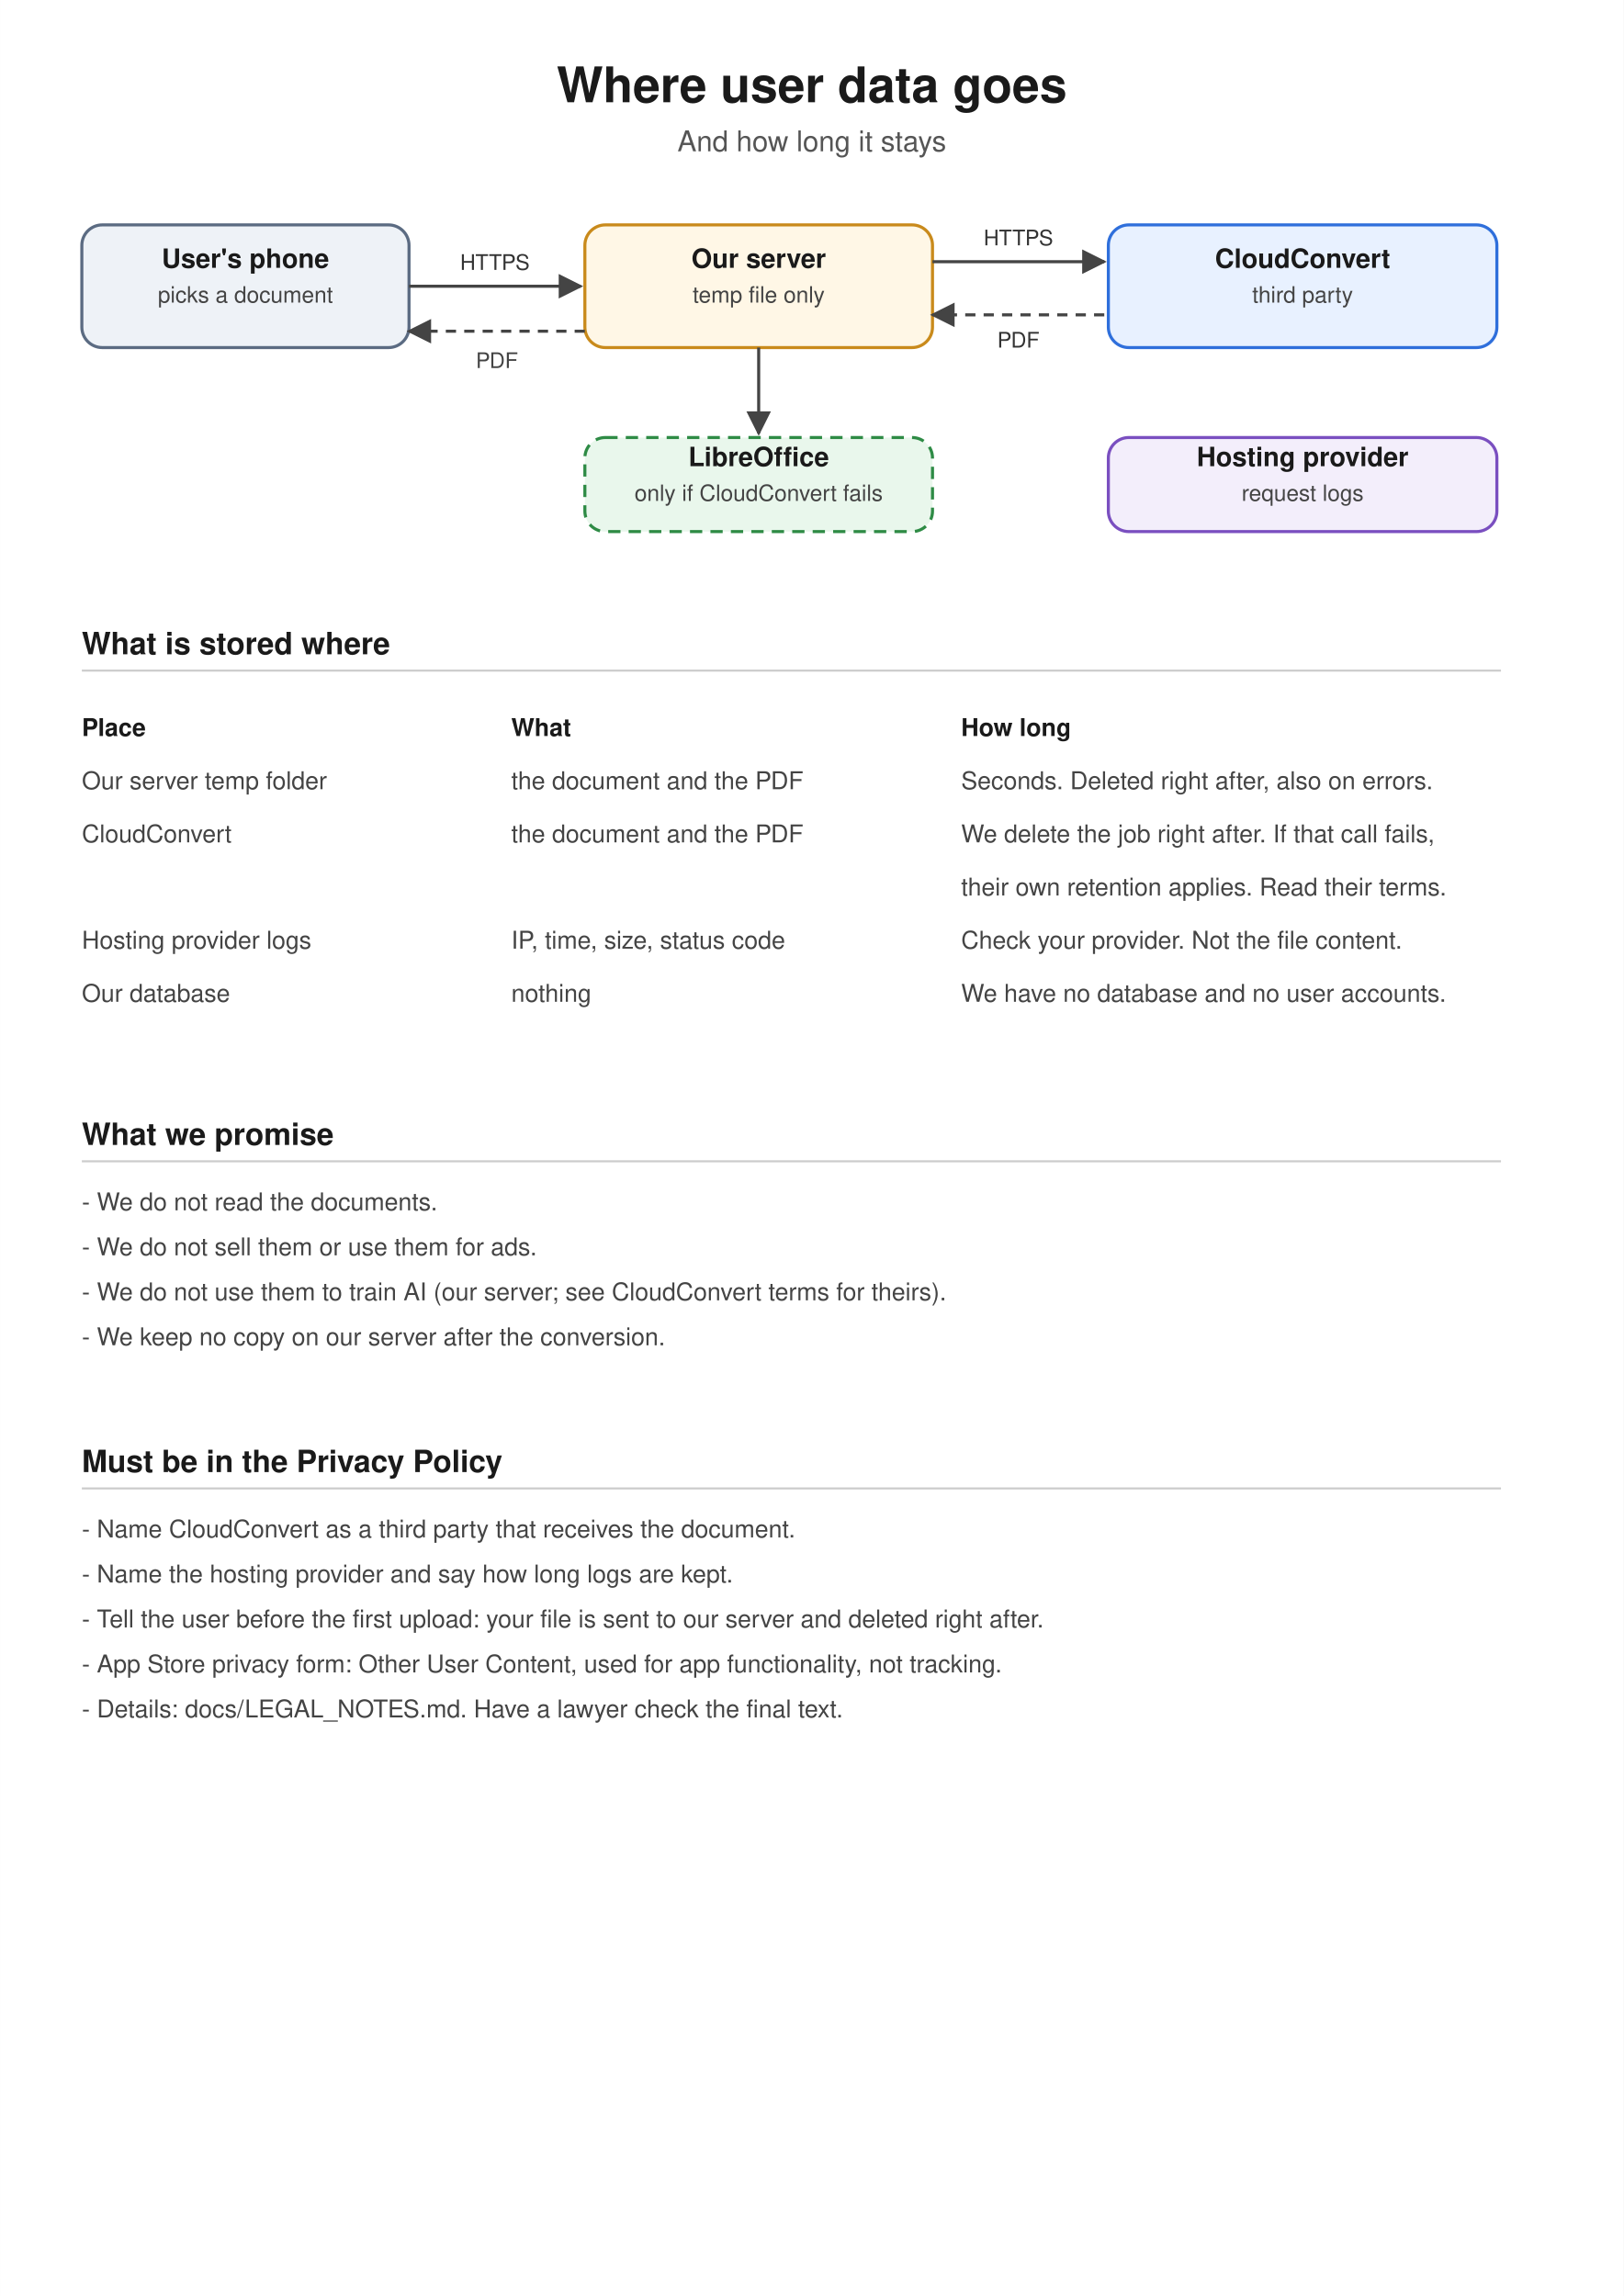
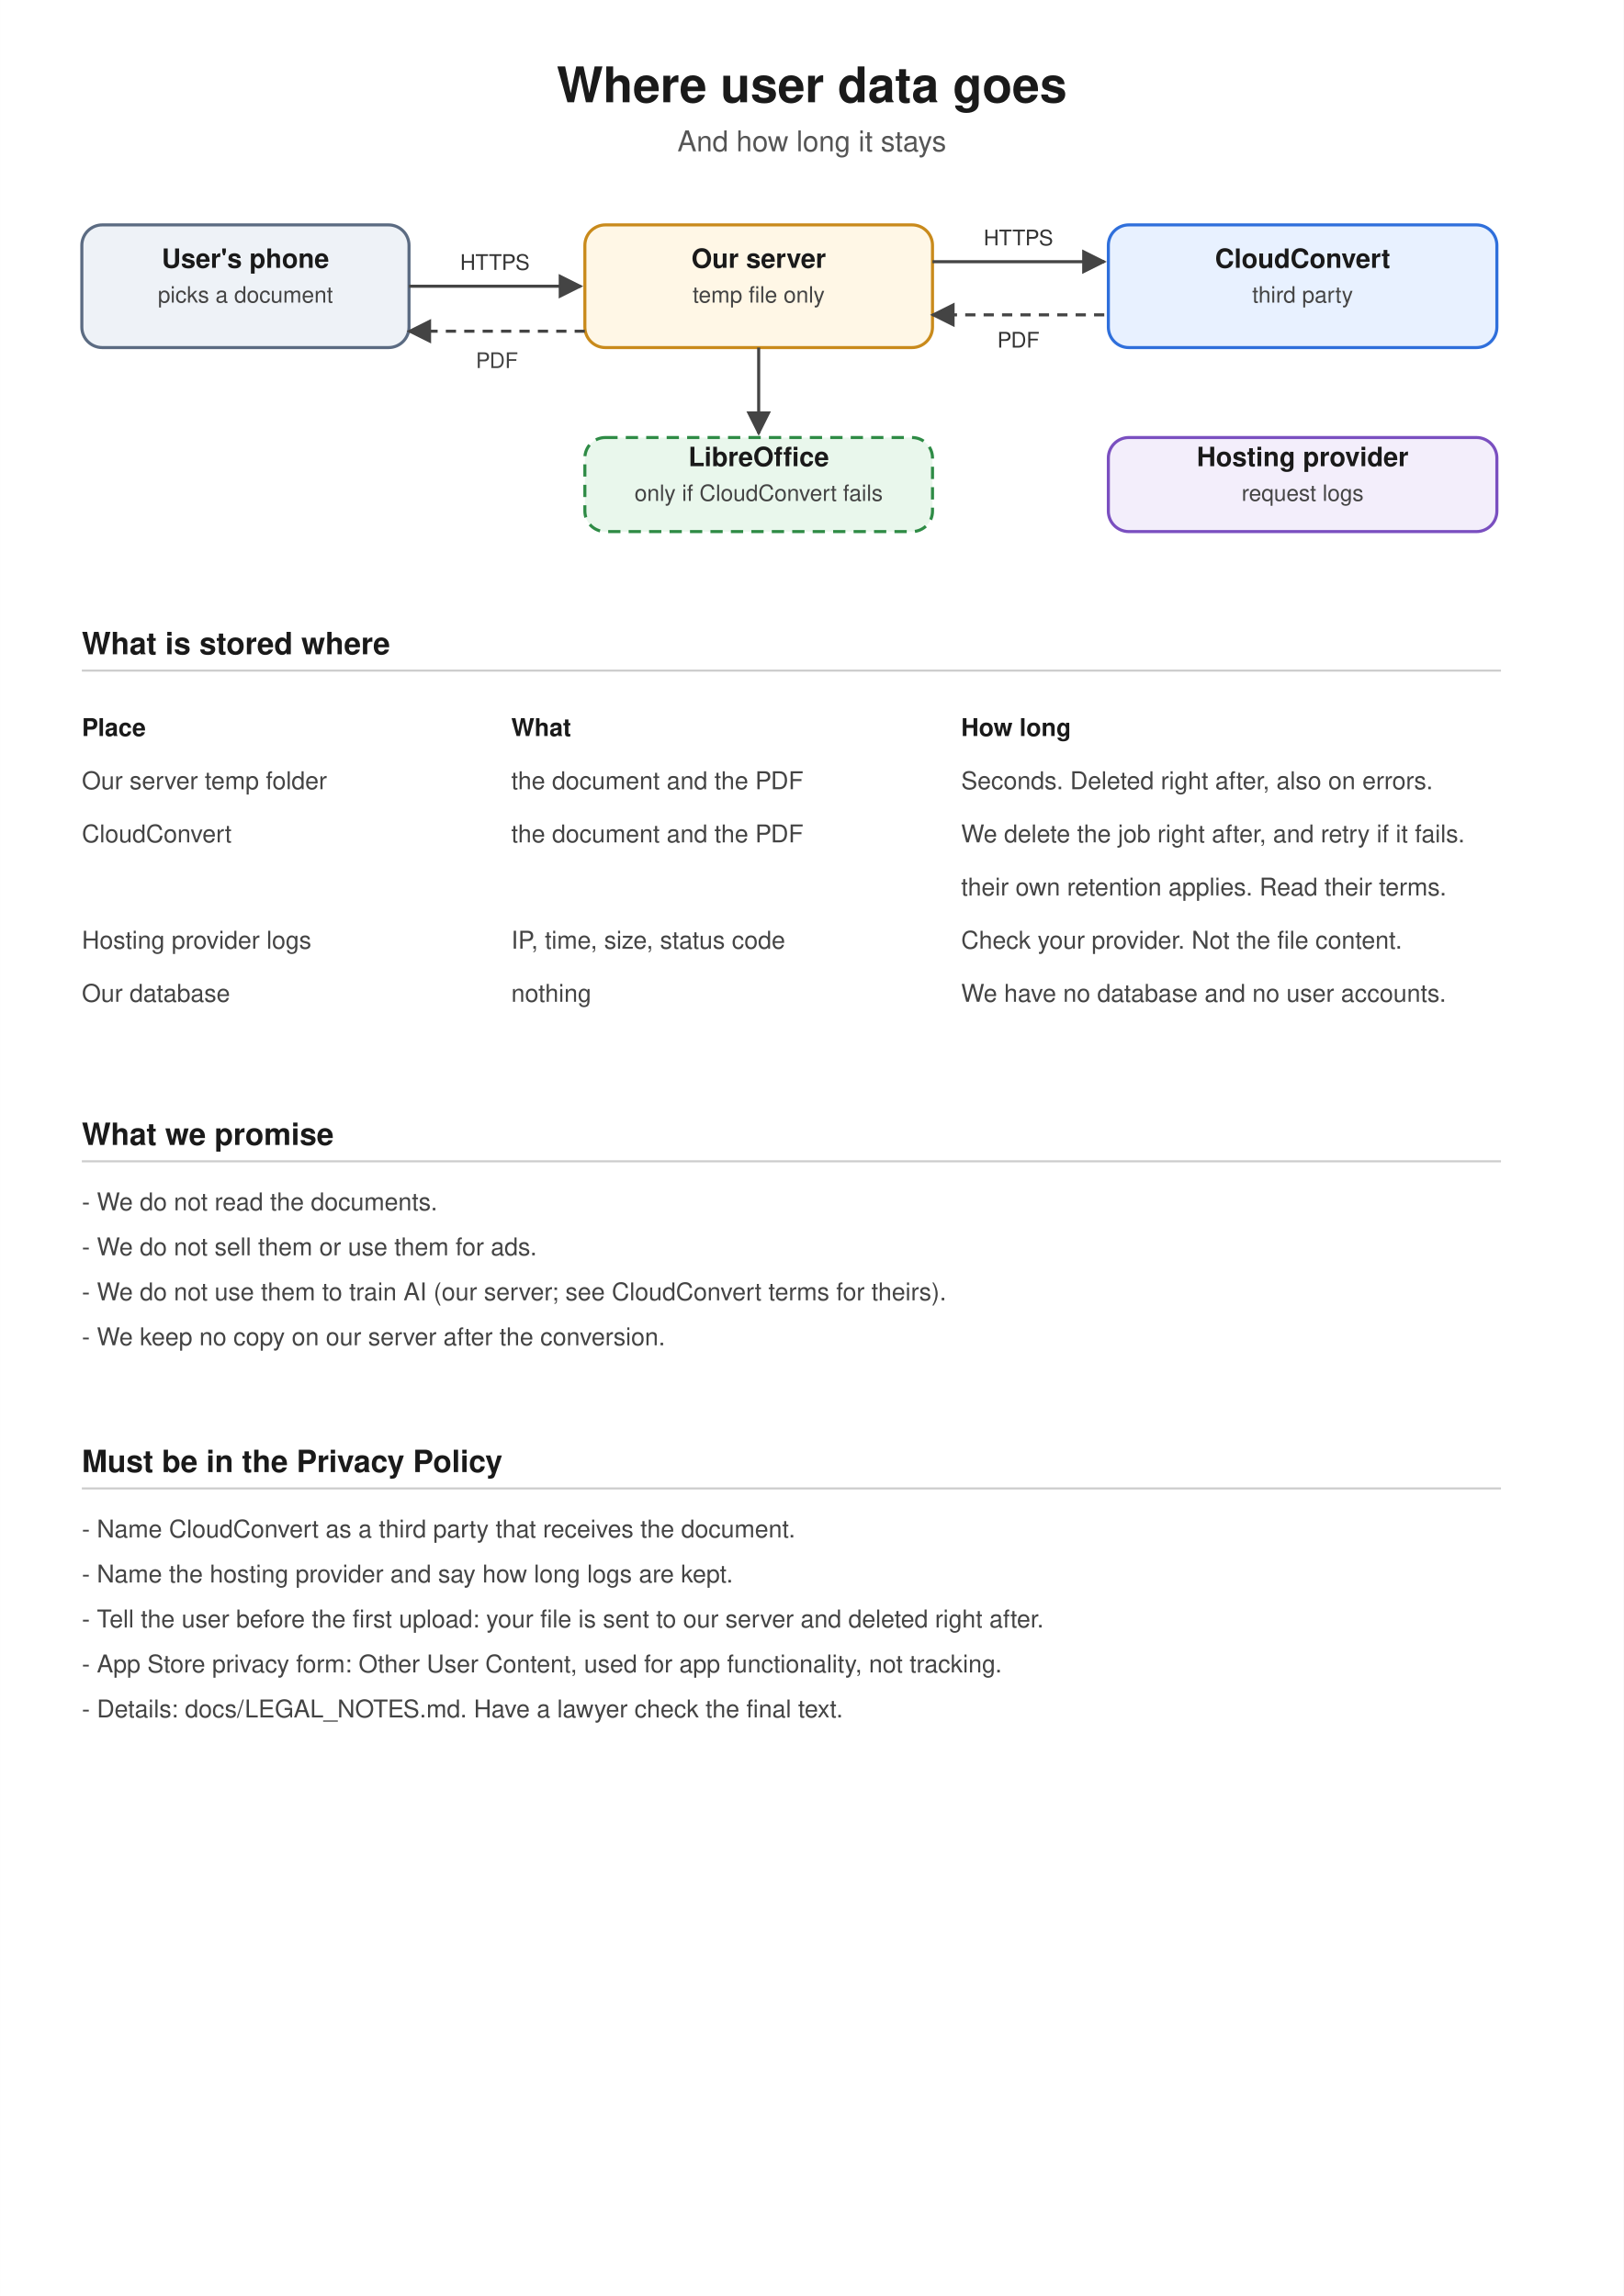
<svg xmlns="http://www.w3.org/2000/svg" width="210mm" height="297mm" viewBox="0 0 794 1123" font-family="Helvetica, Arial, sans-serif">
  <defs>
    <marker id="ar" viewBox="0 0 10 10" refX="9" refY="5" markerWidth="8" markerHeight="8" orient="auto">
      <path d="M0,0 L10,5 L0,10 z" fill="context-stroke" />
    </marker>
    <marker id="a1" viewBox="0 0 10 10" refX="9" refY="5" markerWidth="8" markerHeight="8" orient="auto">
      <path d="M0,0 L10,5 L0,10 z" fill="#444" />
    </marker>
    <marker id="a2" viewBox="0 0 10 10" refX="9" refY="5" markerWidth="8" markerHeight="8" orient="auto">
      <path d="M0,0 L10,5 L0,10 z" fill="#b3261e" />
    </marker>
    <marker id="a3" viewBox="0 0 10 10" refX="9" refY="5" markerWidth="8" markerHeight="8" orient="auto">
      <path d="M0,0 L10,5 L0,10 z" fill="#2e8b45" />
    </marker>
  </defs>
  <rect width="794" height="1123" fill="#fff" />
  <text x="397" y="50" text-anchor="middle" font-size="24" font-weight="bold" fill="#1a1a1a">Where user data goes</text>
  <text x="397" y="74" text-anchor="middle" font-size="14" font-weight="normal" fill="#555">And how long it stays</text>
  <rect x="40" y="110" width="160" height="60" rx="10" fill="#eef2f7" stroke="#5b6b82" stroke-width="1.5" />
  <text x="120.0" y="131.0" text-anchor="middle" font-size="13" font-weight="bold" fill="#1a1a1a">User's phone</text>
  <text x="120.0" y="148.0" text-anchor="middle" font-size="11" font-weight="normal" fill="#444">picks a document</text>
  <line x1="200" y1="140" x2="284" y2="140" stroke="#444" stroke-width="1.5" marker-end="url(#a1)" />
  <text x="242.0" y="132" text-anchor="middle" font-size="10.5" font-weight="normal" fill="#333">HTTPS</text>
  <rect x="286" y="110" width="170" height="60" rx="10" fill="#fff7e6" stroke="#c98a1b" stroke-width="1.5" />
  <text x="371.0" y="131.0" text-anchor="middle" font-size="13" font-weight="bold" fill="#1a1a1a">Our server</text>
  <text x="371.0" y="148.0" text-anchor="middle" font-size="11" font-weight="normal" fill="#444">temp file only</text>
  <line x1="456" y1="128" x2="540" y2="128" stroke="#444" stroke-width="1.5" marker-end="url(#a1)" />
  <text x="498.0" y="120" text-anchor="middle" font-size="10.5" font-weight="normal" fill="#333">HTTPS</text>
  <rect x="542" y="110" width="190" height="60" rx="10" fill="#e8f1ff" stroke="#2f6fdb" stroke-width="1.5" />
  <text x="637.0" y="131.0" text-anchor="middle" font-size="13" font-weight="bold" fill="#1a1a1a">CloudConvert</text>
  <text x="637.0" y="148.0" text-anchor="middle" font-size="11" font-weight="normal" fill="#444">third party</text>
  <line x1="540" y1="154" x2="456" y2="154" stroke="#444" stroke-width="1.5" stroke-dasharray="5 4" marker-end="url(#a1)" />
  <text x="498.0" y="170" text-anchor="middle" font-size="10.5" font-weight="normal" fill="#333">PDF</text>
  <line x1="286" y1="162" x2="200" y2="162" stroke="#444" stroke-width="1.5" stroke-dasharray="5 4" marker-end="url(#a1)" />
  <text x="243" y="180" text-anchor="middle" font-size="10.5" font-weight="normal" fill="#444">PDF</text>
  <rect x="286" y="214" width="170" height="46" rx="10" fill="#e9f7ec" stroke="#2e8b45" stroke-width="1.5" stroke-dasharray="6 4" />
  <text x="371.0" y="228.0" text-anchor="middle" font-size="13" font-weight="bold" fill="#1a1a1a">LibreOffice</text>
  <text x="371.0" y="245.0" text-anchor="middle" font-size="11" font-weight="normal" fill="#444">only if CloudConvert fails</text>
  <line x1="371" y1="170" x2="371" y2="212" stroke="#444" stroke-width="1.5" marker-end="url(#a1)" />
  <rect x="542" y="214" width="190" height="46" rx="10" fill="#f3eefb" stroke="#7a4fc0" stroke-width="1.5" />
  <text x="637.0" y="228.0" text-anchor="middle" font-size="13" font-weight="bold" fill="#1a1a1a">Hosting provider</text>
  <text x="637.0" y="245.0" text-anchor="middle" font-size="11" font-weight="normal" fill="#444">request logs</text>
  <text x="40" y="320" text-anchor="start" font-size="15" font-weight="bold" fill="#1a1a1a">What is stored where</text>
  <line x1="40" y1="328" x2="734" y2="328" stroke="#ccc" />
  <text x="40" y="360" text-anchor="start" font-size="12" font-weight="bold" fill="#1a1a1a">Place</text>
  <text x="250" y="360" text-anchor="start" font-size="12" font-weight="bold" fill="#1a1a1a">What</text>
  <text x="470" y="360" text-anchor="start" font-size="12" font-weight="bold" fill="#1a1a1a">How long</text>
  <text x="40" y="386" text-anchor="start" font-size="12" font-weight="normal" fill="#444">Our server temp folder</text>
  <text x="250" y="386" text-anchor="start" font-size="12" font-weight="normal" fill="#444">the document and the PDF</text>
  <text x="470" y="386" text-anchor="start" font-size="12" font-weight="normal" fill="#444">Seconds. Deleted right after, also on errors.</text>
  <text x="40" y="412" text-anchor="start" font-size="12" font-weight="normal" fill="#444">CloudConvert</text>
  <text x="250" y="412" text-anchor="start" font-size="12" font-weight="normal" fill="#444">the document and the PDF</text>
-   <text x="470" y="412" text-anchor="start" font-size="12" font-weight="normal" fill="#444">We delete the job right after. If that call fails,</text>
+   <text x="470" y="412" text-anchor="start" font-size="12" font-weight="normal" fill="#444">We delete the job right after, and retry if it fails.</text>
  <text x="40" y="438" text-anchor="start" font-size="12" font-weight="normal" fill="#444" />
  <text x="250" y="438" text-anchor="start" font-size="12" font-weight="normal" fill="#444" />
  <text x="470" y="438" text-anchor="start" font-size="12" font-weight="normal" fill="#444">their own retention applies. Read their terms.</text>
  <text x="40" y="464" text-anchor="start" font-size="12" font-weight="normal" fill="#444">Hosting provider logs</text>
  <text x="250" y="464" text-anchor="start" font-size="12" font-weight="normal" fill="#444">IP, time, size, status code</text>
  <text x="470" y="464" text-anchor="start" font-size="12" font-weight="normal" fill="#444">Check your provider. Not the file content.</text>
  <text x="40" y="490" text-anchor="start" font-size="12" font-weight="normal" fill="#444">Our database</text>
  <text x="250" y="490" text-anchor="start" font-size="12" font-weight="normal" fill="#444">nothing</text>
  <text x="470" y="490" text-anchor="start" font-size="12" font-weight="normal" fill="#444">We have no database and no user accounts.</text>
  <text x="40" y="560" text-anchor="start" font-size="15" font-weight="bold" fill="#1a1a1a">What we promise</text>
  <line x1="40" y1="568" x2="734" y2="568" stroke="#ccc" />
  <text x="40" y="592" text-anchor="start" font-size="12" font-weight="normal" fill="#444">-  We do not read the documents.</text>
  <text x="40" y="614" text-anchor="start" font-size="12" font-weight="normal" fill="#444">-  We do not sell them or use them for ads.</text>
  <text x="40" y="636" text-anchor="start" font-size="12" font-weight="normal" fill="#444">-  We do not use them to train AI (our server; see CloudConvert terms for theirs).</text>
  <text x="40" y="658" text-anchor="start" font-size="12" font-weight="normal" fill="#444">-  We keep no copy on our server after the conversion.</text>
  <text x="40" y="720" text-anchor="start" font-size="15" font-weight="bold" fill="#1a1a1a">Must be in the Privacy Policy</text>
  <line x1="40" y1="728" x2="734" y2="728" stroke="#ccc" />
  <text x="40" y="752" text-anchor="start" font-size="12" font-weight="normal" fill="#444">-  Name CloudConvert as a third party that receives the document.</text>
  <text x="40" y="774" text-anchor="start" font-size="12" font-weight="normal" fill="#444">-  Name the hosting provider and say how long logs are kept.</text>
  <text x="40" y="796" text-anchor="start" font-size="12" font-weight="normal" fill="#444">-  Tell the user before the first upload: your file is sent to our server and deleted right after.</text>
  <text x="40" y="818" text-anchor="start" font-size="12" font-weight="normal" fill="#444">-  App Store privacy form: Other User Content, used for app functionality, not tracking.</text>
  <text x="40" y="840" text-anchor="start" font-size="12" font-weight="normal" fill="#444">-  Details: docs/LEGAL_NOTES.md. Have a lawyer check the final text.</text>
</svg>
